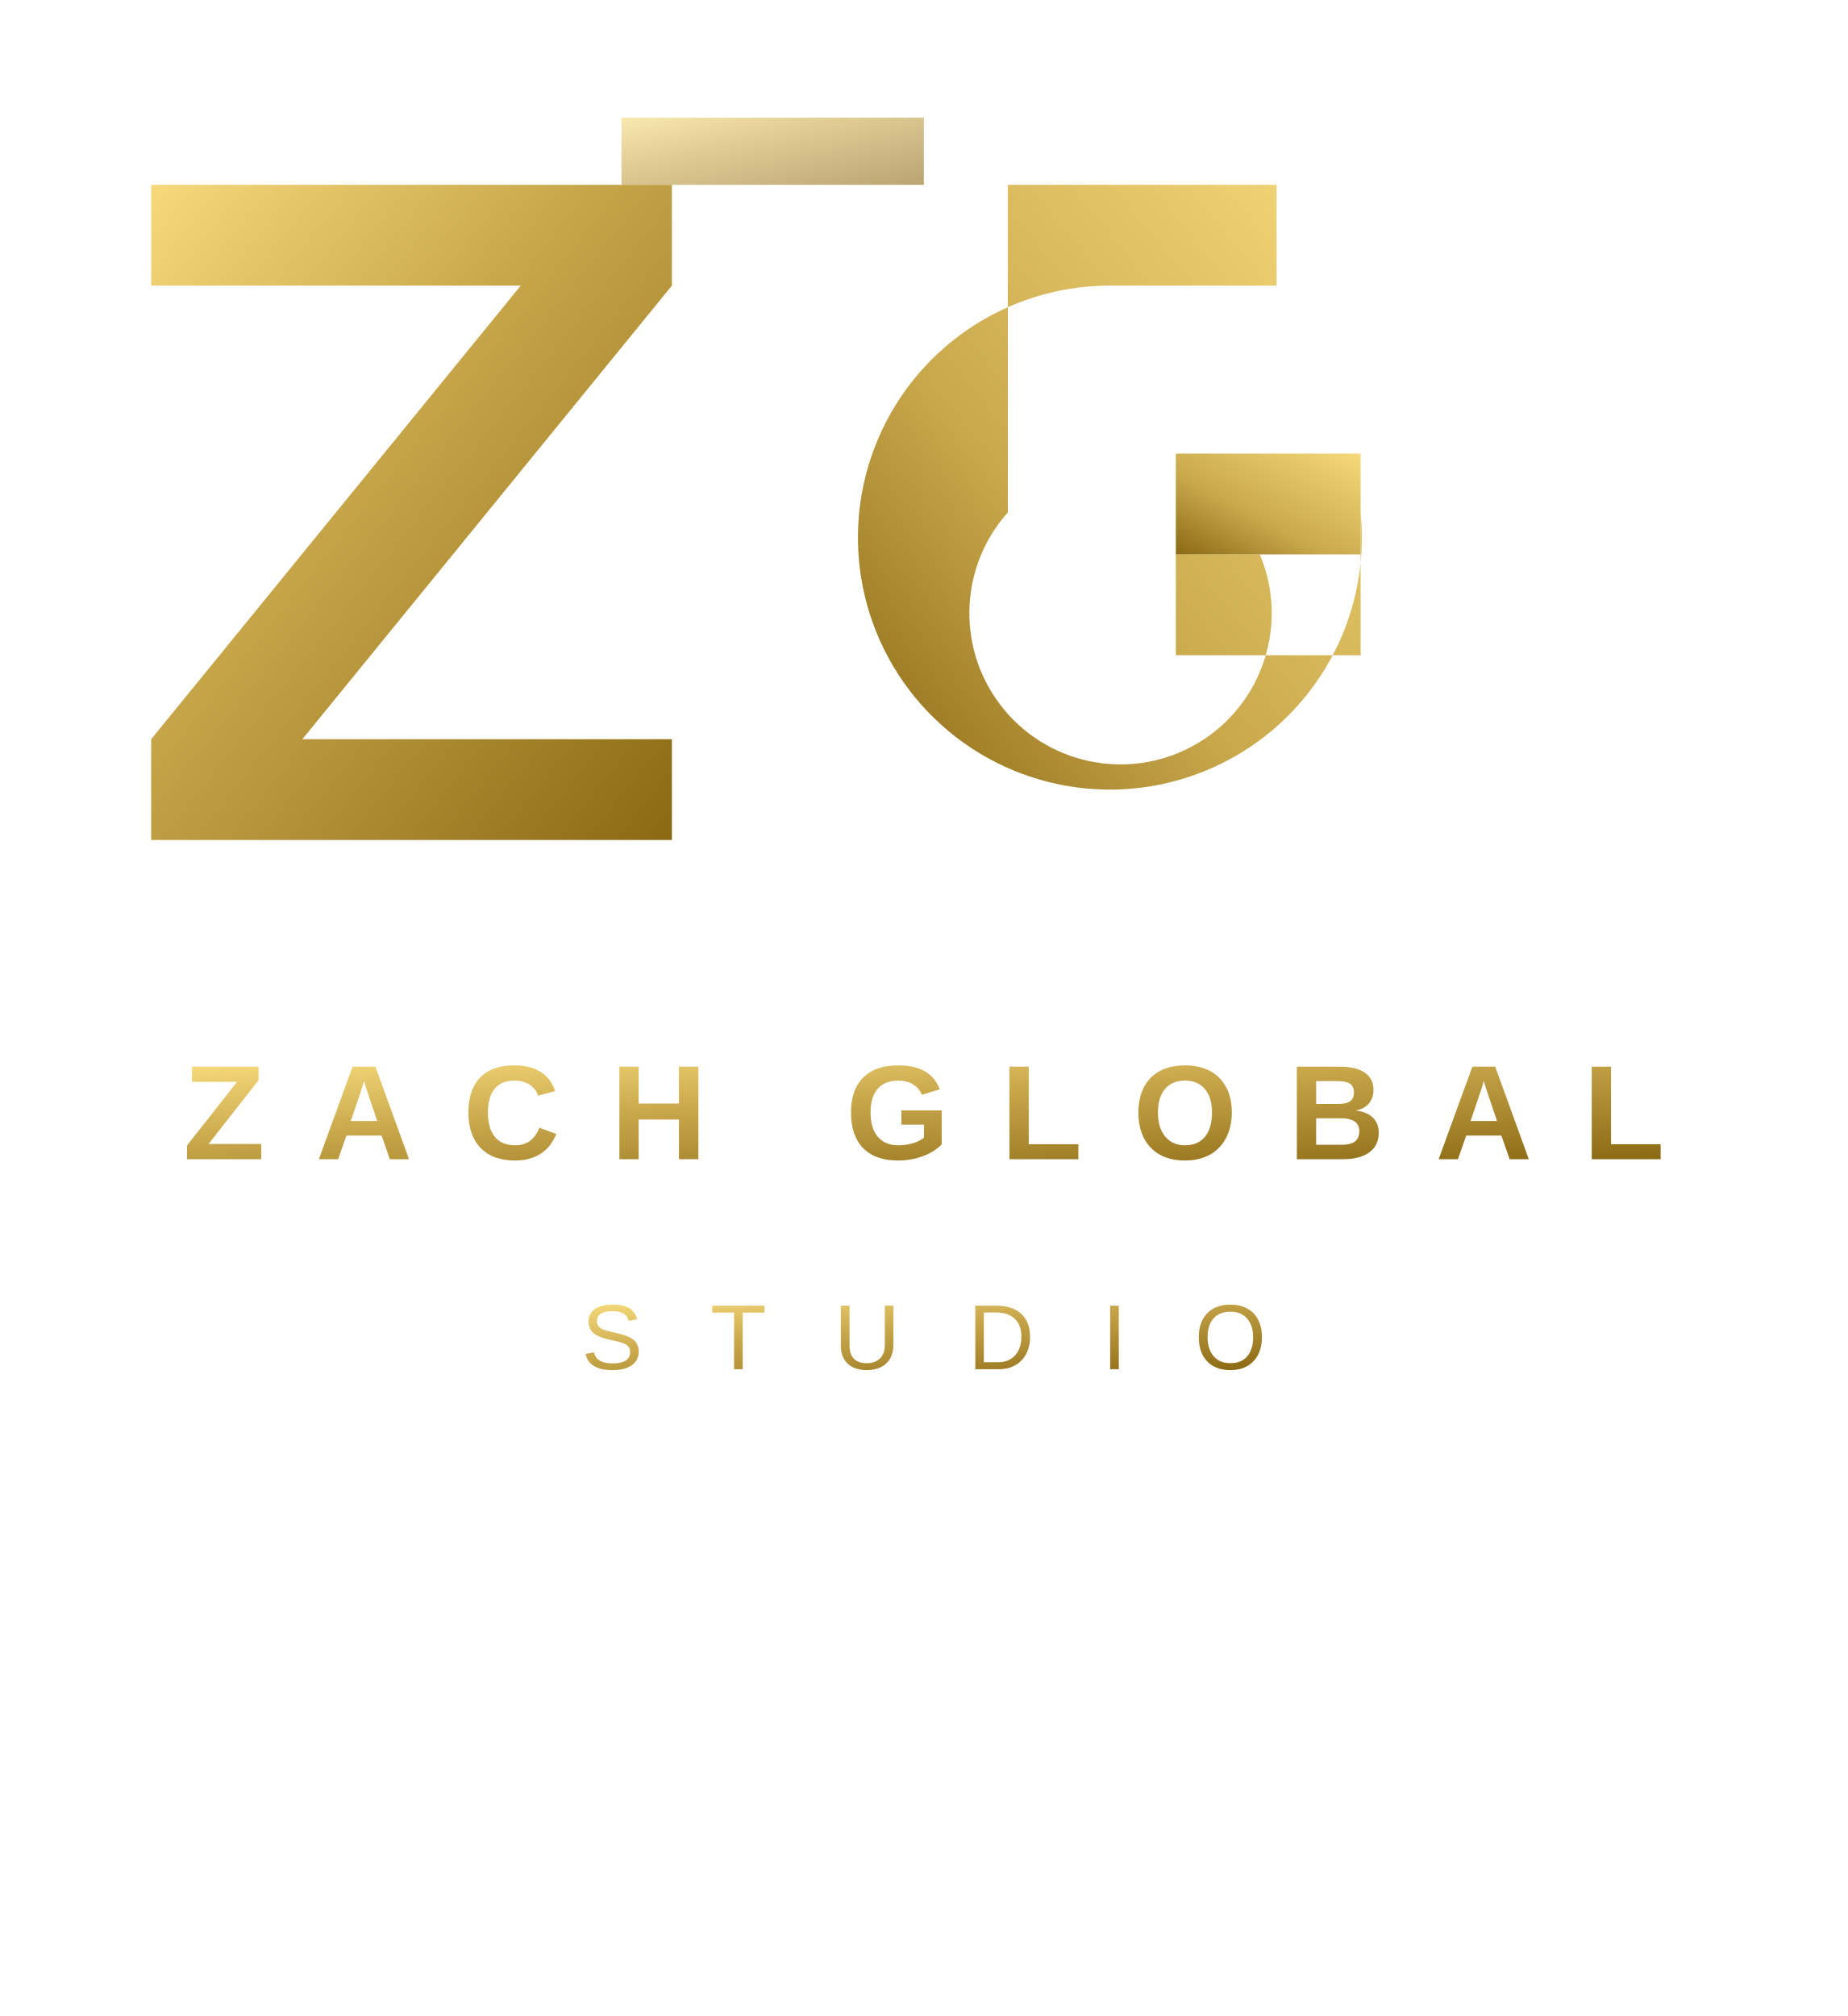
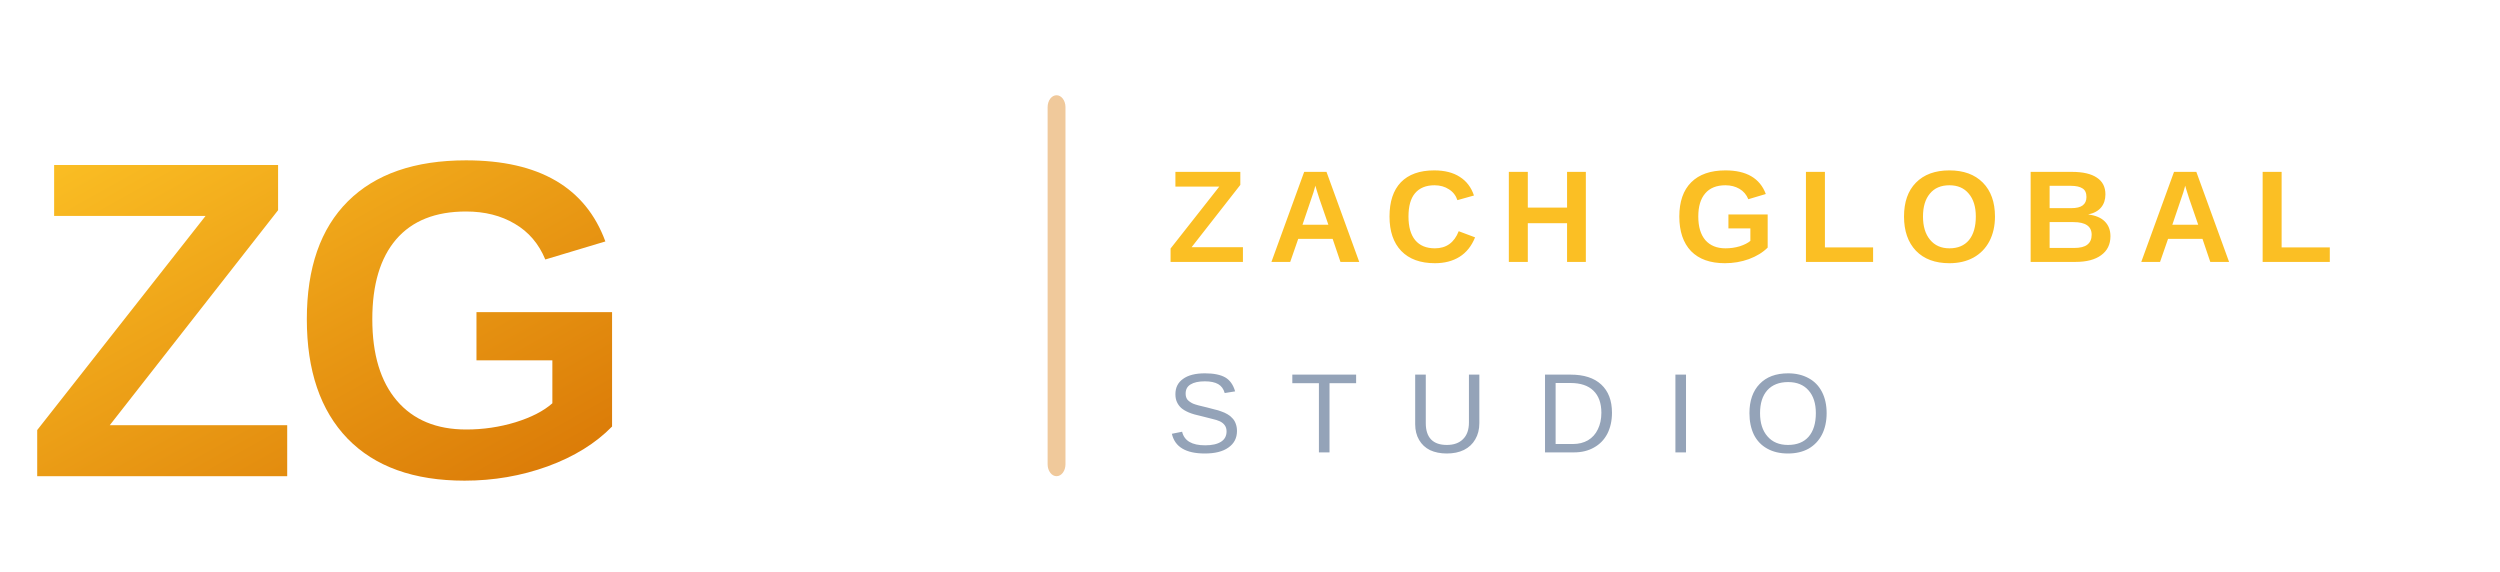
- <svg xmlns="http://www.w3.org/2000/svg" viewBox="0 0 220 240" fill="none">
+ <svg xmlns="http://www.w3.org/2000/svg" viewBox="0 0 210 48" fill="none">
  <defs>
-     <linearGradient id="g1" x1="0%" y1="0%" x2="100%" y2="100%">
-       <stop offset="0%" stop-color="#F5D97A" />
-       <stop offset="40%" stop-color="#C9A84C" />
-       <stop offset="100%" stop-color="#8B6914" />
-     </linearGradient>
-     <linearGradient id="g2" x1="100%" y1="0%" x2="0%" y2="100%">
-       <stop offset="0%" stop-color="#F5D97A" />
-       <stop offset="60%" stop-color="#C9A84C" />
-       <stop offset="100%" stop-color="#8B6914" />
+     <linearGradient id="g" x1="0%" y1="0%" x2="100%" y2="100%">
+       <stop offset="0%" stop-color="#FBBF24" />
+       <stop offset="100%" stop-color="#D97706" />
    </linearGradient>
  </defs>
-   <polygon points="18,22 80,22 80,34 36,88 80,88 80,100 18,100 18,88 62,34 18,34" fill="url(#g1)" />
-   <polygon points="74,14 110,14 110,22 74,22" fill="url(#g1)" opacity="0.6" />
-   <path d="M120,22 L152,22 L152,34 L132,34 A30,30 0 1 0 162,61 L162,78 L140,78 L140,66 L150,66 A18,18 0 1 1 120,61 Z" fill="url(#g2)" />
-   <rect x="140" y="54" width="22" height="12" fill="url(#g2)" />
-   <text x="110" y="138" font-family="'Arial', sans-serif" font-weight="700" font-size="16" fill="url(#g1)" letter-spacing="6" text-anchor="middle">ZACH GLOBAL</text>
-   <line x1="30" y1="158" x2="72" y2="158" stroke="url(#g1)" stroke-width="1" opacity="0.5" />
-   <line x1="148" y1="158" x2="190" y2="158" stroke="url(#g1)" stroke-width="1" opacity="0.5" />
-   <text x="110" y="163" font-family="'Arial', sans-serif" font-weight="400" font-size="11" fill="url(#g1)" letter-spacing="8" text-anchor="middle">STUDIO</text>
+   <text x="2" y="40" font-family="'Arial Black','Arial Bold',Arial,sans-serif" font-weight="900" font-size="38" fill="url(#g)" letter-spacing="-1">ZG</text>
+   <rect x="88" y="8" width="1.5" height="32" rx="1" fill="#D97706" opacity="0.4" />
+   <text x="98" y="22" font-family="Arial,sans-serif" font-weight="700" font-size="11" fill="#FBBF24" letter-spacing="1.8">ZACH GLOBAL</text>
+   <text x="98" y="38" font-family="Arial,sans-serif" font-weight="400" font-size="9.5" fill="#94A3B8" letter-spacing="4">STUDIO</text>
</svg>
